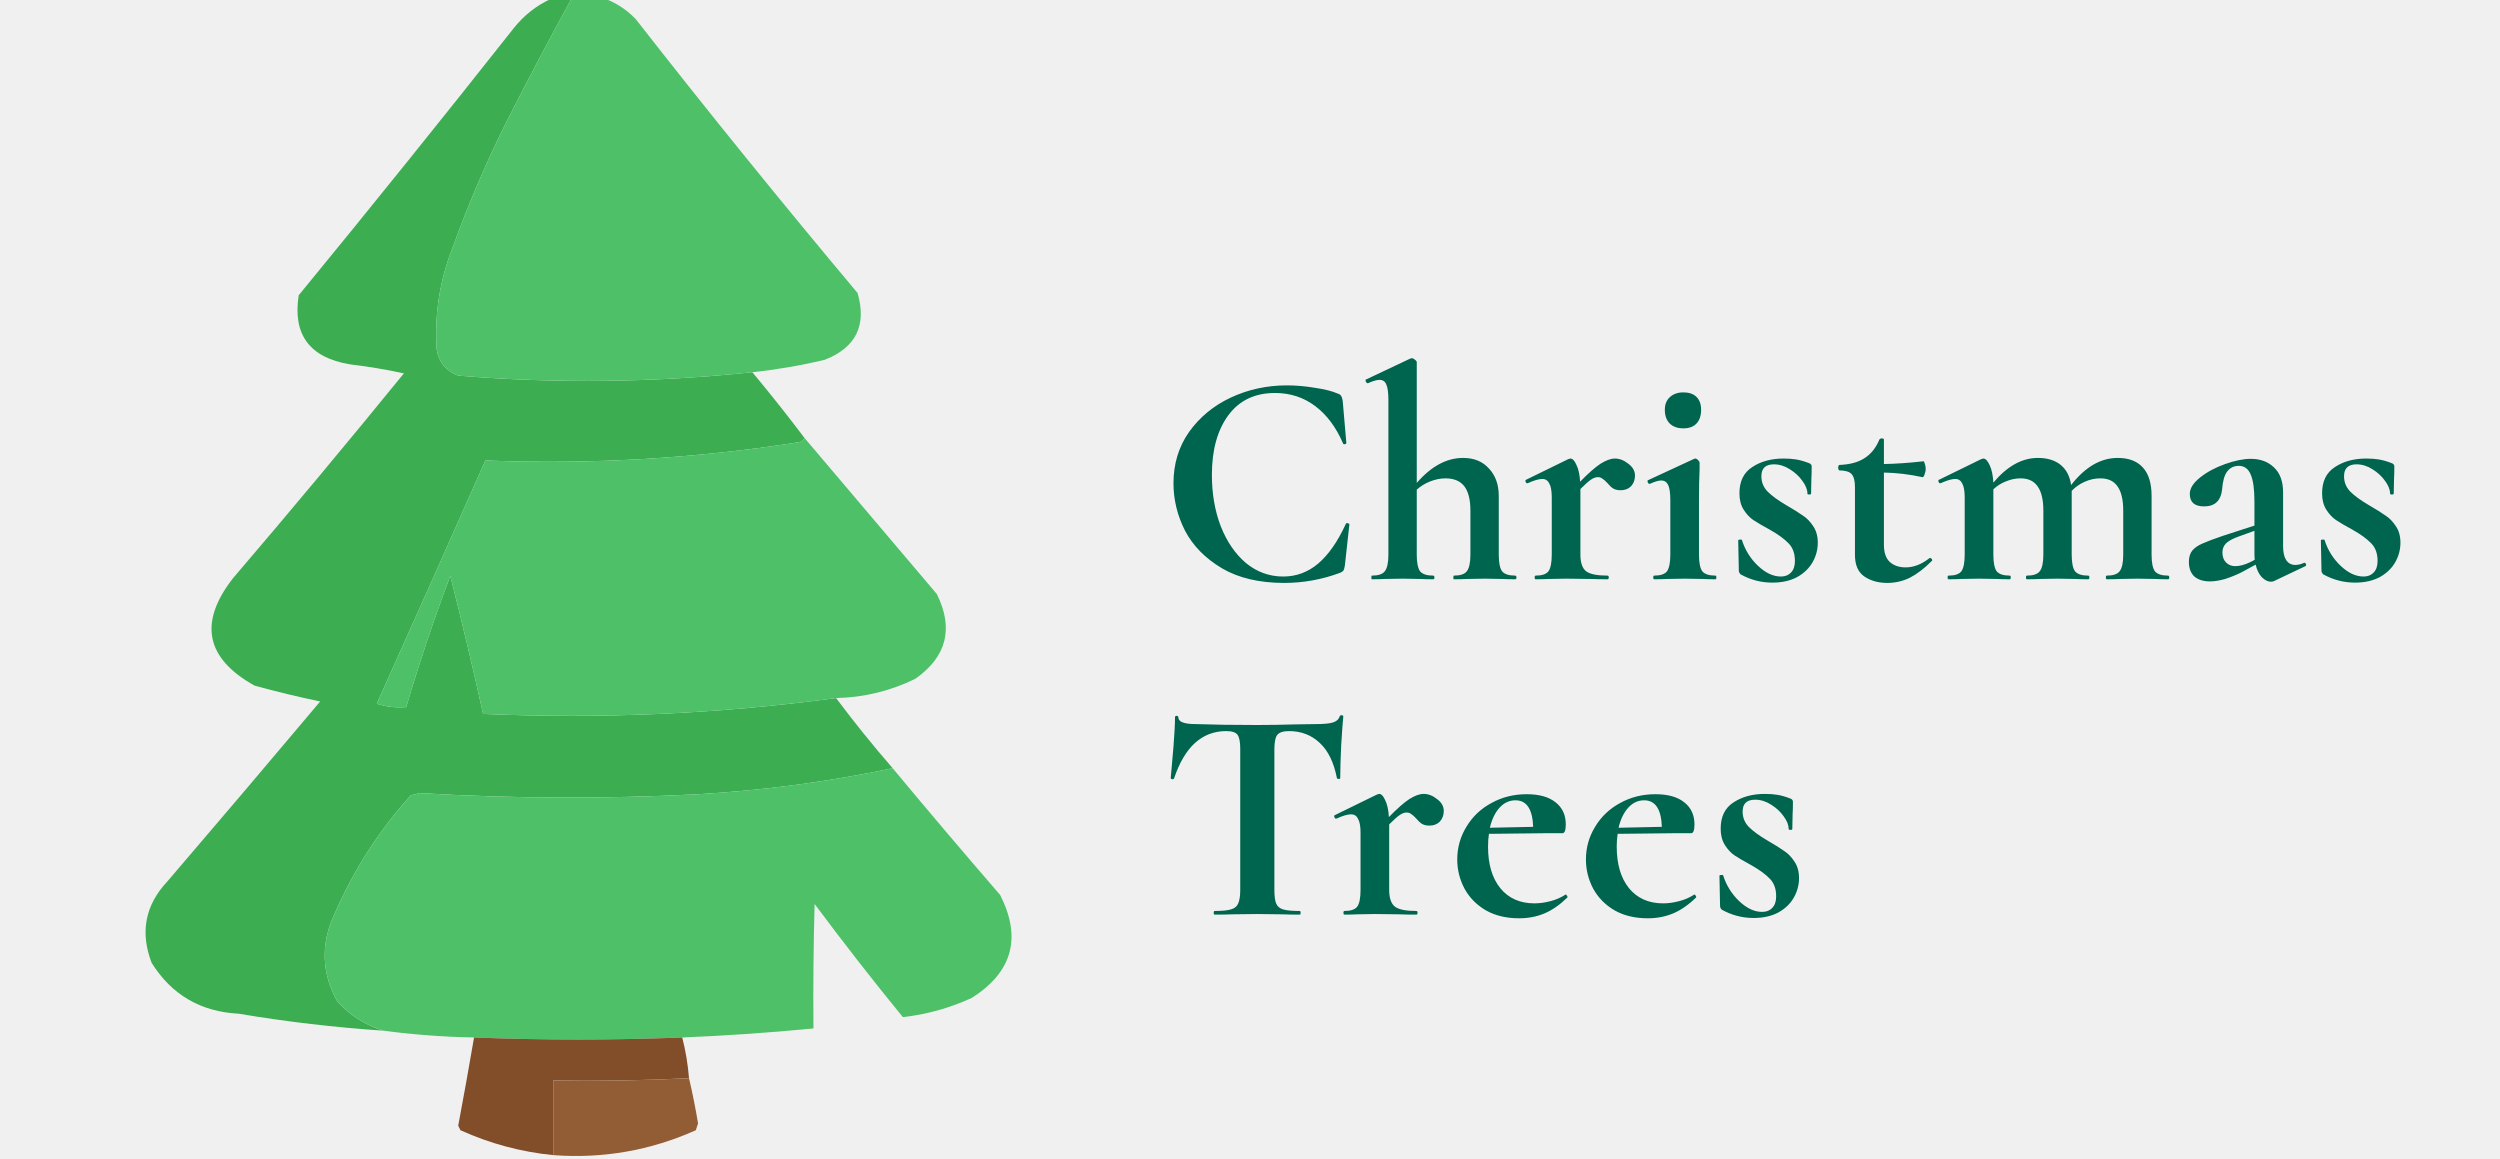
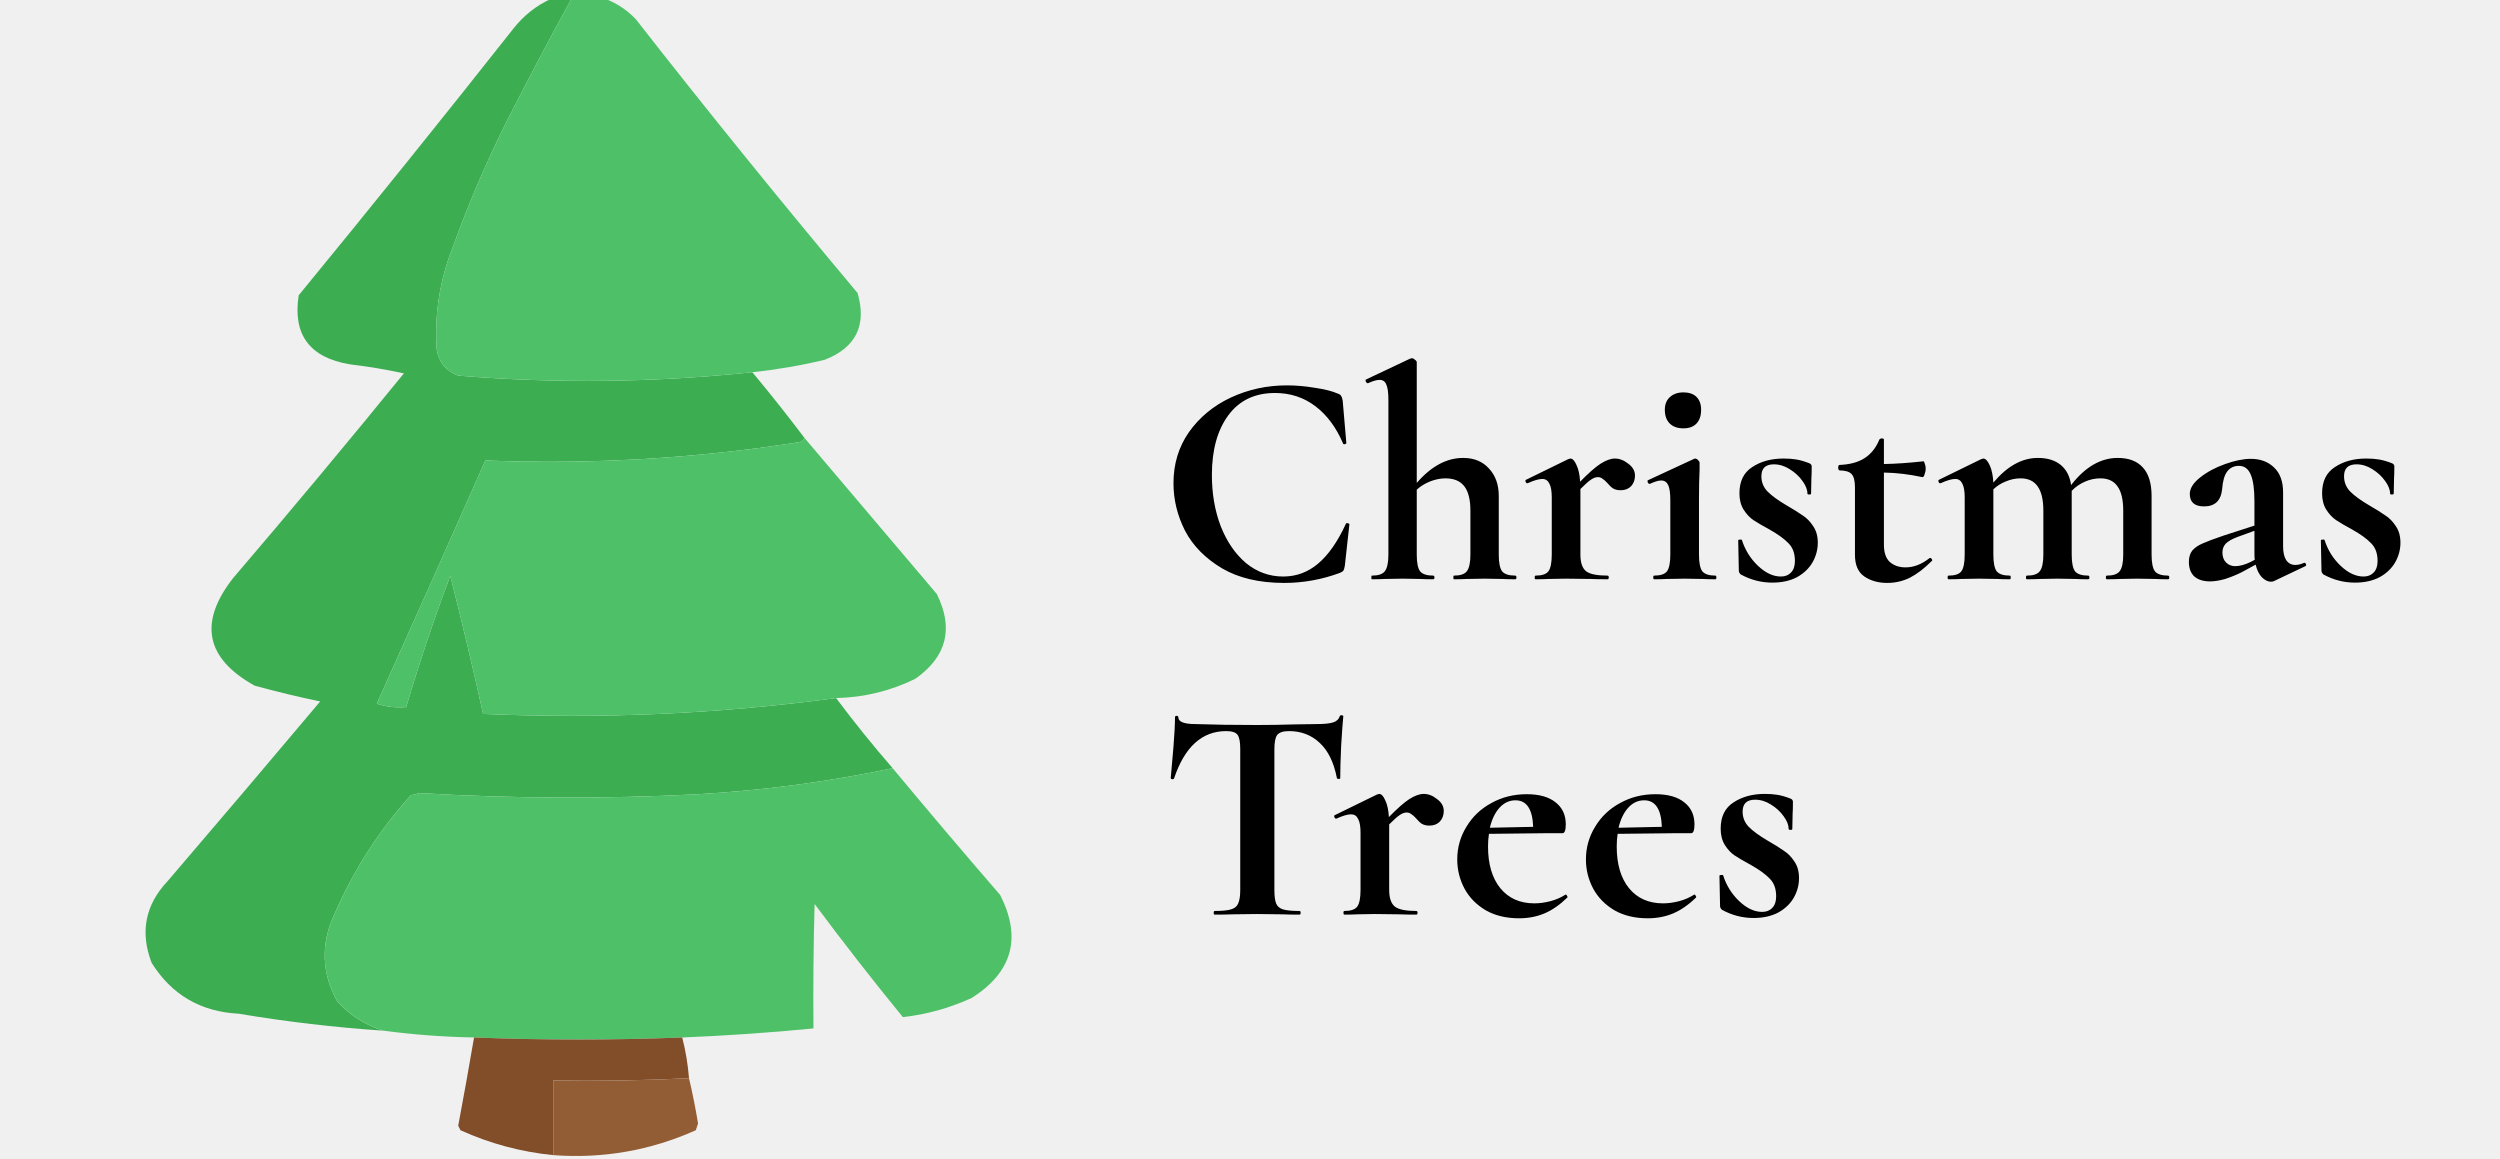
- <svg xmlns="http://www.w3.org/2000/svg" width="164" height="76" viewBox="0 0 164 76" fill="none">
-   <path d="M84.42 25.28C85.007 25.28 85.62 25.333 86.26 25.44C86.9 25.533 87.4 25.66 87.76 25.82C87.88 25.86 87.953 25.913 87.98 25.98C88.02 26.033 88.053 26.133 88.08 26.28L88.32 29.06C88.32 29.1 88.287 29.127 88.22 29.14C88.153 29.153 88.113 29.133 88.1 29.08C87.647 28.027 87.04 27.213 86.28 26.64C85.52 26.067 84.64 25.78 83.64 25.78C82.32 25.78 81.3 26.267 80.58 27.24C79.86 28.213 79.5 29.52 79.5 31.16C79.5 32.387 79.693 33.507 80.08 34.52C80.48 35.533 81.033 36.34 81.74 36.94C82.46 37.527 83.273 37.82 84.18 37.82C85.033 37.82 85.793 37.54 86.46 36.98C87.14 36.407 87.747 35.54 88.28 34.38C88.293 34.327 88.333 34.307 88.4 34.32C88.48 34.333 88.52 34.36 88.52 34.4L88.22 37.12C88.193 37.28 88.16 37.387 88.12 37.44C88.093 37.48 88.02 37.527 87.9 37.58C86.713 38.02 85.493 38.24 84.24 38.24C82.613 38.24 81.253 37.92 80.16 37.28C79.067 36.627 78.26 35.807 77.74 34.82C77.233 33.82 76.98 32.78 76.98 31.7C76.98 30.433 77.32 29.313 78 28.34C78.693 27.367 79.607 26.613 80.74 26.08C81.887 25.547 83.113 25.28 84.42 25.28ZM99.399 37.76C99.452 37.76 99.479 37.8 99.479 37.88C99.479 37.96 99.452 38 99.399 38C99.052 38 98.772 37.993 98.559 37.98L97.399 37.96L96.199 37.98C95.999 37.993 95.726 38 95.379 38C95.352 38 95.339 37.96 95.339 37.88C95.339 37.8 95.352 37.76 95.379 37.76C95.792 37.76 96.072 37.667 96.219 37.48C96.379 37.28 96.459 36.913 96.459 36.38V33.5C96.459 32.78 96.326 32.247 96.059 31.9C95.792 31.553 95.379 31.38 94.819 31.38C94.499 31.38 94.166 31.447 93.819 31.58C93.486 31.713 93.192 31.893 92.939 32.12V36.38C92.939 36.913 93.012 37.28 93.159 37.48C93.319 37.667 93.606 37.76 94.019 37.76C94.072 37.76 94.099 37.8 94.099 37.88C94.099 37.96 94.072 38 94.019 38C93.672 38 93.392 37.993 93.179 37.98L92.019 37.96L90.819 37.98C90.619 37.993 90.346 38 89.999 38C89.972 38 89.959 37.96 89.959 37.88C89.959 37.8 89.972 37.76 89.999 37.76C90.412 37.76 90.692 37.667 90.839 37.48C90.999 37.28 91.079 36.913 91.079 36.38V26.22C91.079 25.753 91.032 25.42 90.939 25.22C90.859 25.02 90.712 24.92 90.499 24.92C90.312 24.92 90.059 24.993 89.739 25.14H89.719C89.679 25.14 89.639 25.107 89.599 25.04C89.572 24.96 89.572 24.913 89.599 24.9L92.519 23.52L92.619 23.5C92.686 23.5 92.752 23.533 92.819 23.6C92.899 23.653 92.939 23.707 92.939 23.76V31.68C93.886 30.587 94.899 30.04 95.979 30.04C96.699 30.04 97.266 30.273 97.679 30.74C98.106 31.193 98.319 31.793 98.319 32.54V36.38C98.319 36.913 98.392 37.28 98.539 37.48C98.699 37.667 98.986 37.76 99.399 37.76ZM105.935 30.08C106.241 30.08 106.535 30.193 106.815 30.42C107.108 30.633 107.255 30.893 107.255 31.2C107.255 31.48 107.168 31.713 106.995 31.9C106.821 32.073 106.595 32.16 106.315 32.16C106.115 32.16 105.948 32.12 105.815 32.04C105.695 31.96 105.568 31.84 105.435 31.68C105.315 31.547 105.208 31.453 105.115 31.4C105.035 31.333 104.935 31.3 104.815 31.3C104.681 31.3 104.535 31.353 104.375 31.46C104.228 31.553 103.995 31.76 103.675 32.08V36.38C103.675 36.913 103.801 37.28 104.055 37.48C104.308 37.667 104.775 37.76 105.455 37.76C105.508 37.76 105.535 37.8 105.535 37.88C105.535 37.96 105.508 38 105.455 38C104.988 38 104.621 37.993 104.355 37.98L102.735 37.96L101.555 37.98C101.355 37.993 101.081 38 100.735 38C100.695 38 100.675 37.96 100.675 37.88C100.675 37.8 100.695 37.76 100.735 37.76C101.148 37.76 101.428 37.667 101.575 37.48C101.721 37.28 101.795 36.913 101.795 36.38V32.62C101.795 32.207 101.741 31.907 101.635 31.72C101.541 31.52 101.388 31.42 101.175 31.42C100.948 31.42 100.628 31.513 100.215 31.7H100.175C100.135 31.7 100.101 31.667 100.075 31.6C100.061 31.533 100.068 31.493 100.095 31.48L102.875 30.12C102.955 30.093 103.001 30.08 103.015 30.08C103.161 30.08 103.295 30.22 103.415 30.5C103.548 30.767 103.628 31.133 103.655 31.6C104.201 31.04 104.648 30.647 104.995 30.42C105.355 30.193 105.668 30.08 105.935 30.08ZM108.513 38C108.473 38 108.453 37.96 108.453 37.88C108.453 37.8 108.473 37.76 108.513 37.76C108.926 37.76 109.206 37.667 109.353 37.48C109.499 37.28 109.573 36.913 109.573 36.38V32.8C109.573 32.347 109.526 32.02 109.433 31.82C109.339 31.62 109.186 31.52 108.973 31.52C108.799 31.52 108.553 31.593 108.233 31.74H108.213C108.159 31.74 108.119 31.707 108.093 31.64C108.066 31.56 108.073 31.513 108.113 31.5L111.133 30.1L111.193 30.08C111.259 30.08 111.326 30.113 111.393 30.18C111.459 30.247 111.493 30.307 111.493 30.36V30.8C111.466 31.333 111.453 31.987 111.453 32.76V36.38C111.453 36.913 111.526 37.28 111.673 37.48C111.833 37.667 112.119 37.76 112.533 37.76C112.573 37.76 112.593 37.8 112.593 37.88C112.593 37.96 112.573 38 112.533 38C112.186 38 111.913 37.993 111.713 37.98L110.513 37.96L109.333 37.98C109.133 37.993 108.859 38 108.513 38ZM110.433 28.1C110.046 28.1 109.746 27.993 109.533 27.78C109.319 27.567 109.213 27.267 109.213 26.88C109.213 26.533 109.319 26.26 109.533 26.06C109.759 25.847 110.059 25.74 110.433 25.74C110.806 25.74 111.093 25.84 111.293 26.04C111.493 26.24 111.593 26.52 111.593 26.88C111.593 27.267 111.493 27.567 111.293 27.78C111.093 27.993 110.806 28.1 110.433 28.1ZM115.547 31.24C115.547 31.627 115.68 31.96 115.947 32.24C116.227 32.52 116.627 32.813 117.147 33.12C117.653 33.413 118.027 33.647 118.267 33.82C118.52 33.98 118.747 34.213 118.947 34.52C119.147 34.813 119.247 35.173 119.247 35.6C119.247 36.053 119.133 36.48 118.907 36.88C118.68 37.28 118.34 37.607 117.887 37.86C117.433 38.1 116.893 38.22 116.267 38.22C115.533 38.22 114.84 38.04 114.187 37.68C114.107 37.6 114.067 37.52 114.067 37.44L114.027 35.46C114.027 35.42 114.06 35.4 114.127 35.4C114.207 35.387 114.253 35.393 114.267 35.42C114.48 36.087 114.833 36.653 115.327 37.12C115.82 37.587 116.32 37.82 116.827 37.82C117.107 37.82 117.327 37.733 117.487 37.56C117.66 37.387 117.747 37.133 117.747 36.8C117.747 36.307 117.607 35.92 117.327 35.64C117.047 35.347 116.633 35.047 116.087 34.74C115.62 34.487 115.267 34.28 115.027 34.12C114.787 33.96 114.573 33.733 114.387 33.44C114.2 33.147 114.107 32.787 114.107 32.36C114.107 31.573 114.387 31 114.947 30.64C115.507 30.267 116.193 30.08 117.007 30.08C117.313 30.08 117.587 30.1 117.827 30.14C118.08 30.18 118.36 30.26 118.667 30.38C118.787 30.42 118.847 30.493 118.847 30.6C118.847 30.933 118.84 31.193 118.827 31.38L118.807 32.38C118.807 32.42 118.767 32.44 118.687 32.44C118.607 32.44 118.567 32.42 118.567 32.38C118.567 32.127 118.46 31.853 118.247 31.56C118.033 31.253 117.753 30.993 117.407 30.78C117.073 30.567 116.727 30.46 116.367 30.46C115.82 30.46 115.547 30.72 115.547 31.24ZM126.605 36.6C126.658 36.6 126.698 36.627 126.725 36.68C126.765 36.733 126.765 36.773 126.725 36.8C126.232 37.293 125.752 37.66 125.285 37.9C124.818 38.127 124.325 38.24 123.805 38.24C123.218 38.24 122.718 38.1 122.305 37.82C121.892 37.54 121.685 37.067 121.685 36.4V31.96C121.685 31.547 121.612 31.26 121.465 31.1C121.318 30.94 121.052 30.86 120.665 30.86C120.652 30.86 120.632 30.84 120.605 30.8C120.592 30.76 120.585 30.72 120.585 30.68C120.585 30.627 120.592 30.587 120.605 30.56C120.618 30.52 120.638 30.5 120.665 30.5C121.345 30.473 121.892 30.327 122.305 30.06C122.732 29.793 123.058 29.387 123.285 28.84C123.312 28.787 123.365 28.76 123.445 28.76C123.538 28.76 123.585 28.787 123.585 28.84V30.44C124.358 30.427 125.225 30.367 126.185 30.26C126.212 30.26 126.238 30.313 126.265 30.42C126.305 30.513 126.325 30.62 126.325 30.74C126.325 30.873 126.298 31.007 126.245 31.14C126.205 31.26 126.158 31.313 126.105 31.3C125.238 31.113 124.398 31.013 123.585 31V35.74C123.585 36.247 123.712 36.62 123.965 36.86C124.232 37.1 124.578 37.22 125.005 37.22C125.538 37.22 126.058 37.02 126.565 36.62L126.605 36.6ZM142.224 37.76C142.277 37.76 142.304 37.8 142.304 37.88C142.304 37.96 142.277 38 142.224 38C141.877 38 141.604 37.993 141.404 37.98L140.204 37.96L139.044 37.98C138.83 37.993 138.55 38 138.204 38C138.164 38 138.144 37.96 138.144 37.88C138.144 37.8 138.164 37.76 138.204 37.76C138.617 37.76 138.897 37.667 139.044 37.48C139.204 37.28 139.284 36.913 139.284 36.38V33.5C139.284 32.78 139.157 32.247 138.904 31.9C138.664 31.553 138.29 31.38 137.784 31.38C137.437 31.38 137.097 31.453 136.764 31.6C136.43 31.747 136.144 31.947 135.904 32.2V32.32V36.38C135.904 36.913 135.977 37.28 136.124 37.48C136.284 37.667 136.57 37.76 136.984 37.76C137.037 37.76 137.064 37.8 137.064 37.88C137.064 37.96 137.037 38 136.984 38C136.637 38 136.364 37.993 136.164 37.98L134.964 37.96L133.804 37.98C133.59 37.993 133.31 38 132.964 38C132.924 38 132.904 37.96 132.904 37.88C132.904 37.8 132.924 37.76 132.964 37.76C133.377 37.76 133.657 37.667 133.804 37.48C133.964 37.28 134.044 36.913 134.044 36.38V33.5C134.044 32.78 133.917 32.247 133.664 31.9C133.424 31.553 133.05 31.38 132.544 31.38C132.224 31.38 131.904 31.447 131.584 31.58C131.277 31.7 131.004 31.873 130.764 32.1V36.38C130.764 36.913 130.837 37.28 130.984 37.48C131.144 37.667 131.43 37.76 131.844 37.76C131.884 37.76 131.904 37.8 131.904 37.88C131.904 37.96 131.884 38 131.844 38C131.497 38 131.224 37.993 131.024 37.98L129.824 37.96L128.644 37.98C128.444 37.993 128.17 38 127.824 38C127.784 38 127.764 37.96 127.764 37.88C127.764 37.8 127.784 37.76 127.824 37.76C128.237 37.76 128.517 37.667 128.664 37.48C128.81 37.28 128.884 36.913 128.884 36.38V32.62C128.884 32.207 128.83 31.907 128.724 31.72C128.63 31.52 128.477 31.42 128.264 31.42C128.037 31.42 127.717 31.513 127.304 31.7H127.264C127.224 31.7 127.19 31.667 127.164 31.6C127.15 31.533 127.157 31.493 127.184 31.48L129.964 30.12C130.044 30.093 130.09 30.08 130.104 30.08C130.25 30.08 130.39 30.227 130.524 30.52C130.657 30.8 130.737 31.18 130.764 31.66C131.67 30.58 132.644 30.04 133.684 30.04C134.31 30.04 134.81 30.193 135.184 30.5C135.557 30.807 135.784 31.247 135.864 31.82C136.784 30.633 137.804 30.04 138.924 30.04C139.644 30.04 140.19 30.247 140.564 30.66C140.95 31.073 141.144 31.7 141.144 32.54V36.38C141.144 36.913 141.217 37.28 141.364 37.48C141.524 37.667 141.81 37.76 142.224 37.76ZM151.171 36.92C151.224 36.92 151.257 36.953 151.271 37.02C151.297 37.073 151.284 37.113 151.231 37.14L149.171 38.12C149.117 38.147 149.051 38.16 148.971 38.16C148.771 38.16 148.571 38.06 148.371 37.86C148.184 37.66 148.051 37.387 147.971 37.04L147.051 37.54C146.704 37.713 146.344 37.86 145.971 37.98C145.597 38.087 145.264 38.14 144.971 38.14C144.544 38.14 144.204 38.033 143.951 37.82C143.711 37.593 143.591 37.273 143.591 36.86C143.591 36.553 143.664 36.307 143.811 36.12C143.971 35.933 144.191 35.78 144.471 35.66C144.764 35.527 145.224 35.353 145.851 35.14L147.891 34.48V32.9C147.891 32.1 147.811 31.513 147.651 31.14C147.491 30.753 147.231 30.56 146.871 30.56C146.551 30.56 146.297 30.68 146.111 30.92C145.924 31.16 145.811 31.553 145.771 32.1C145.691 32.847 145.297 33.22 144.591 33.22C143.964 33.22 143.651 32.947 143.651 32.4C143.651 32.04 143.877 31.68 144.331 31.32C144.784 30.96 145.331 30.667 145.971 30.44C146.611 30.213 147.171 30.1 147.651 30.1C148.277 30.1 148.784 30.287 149.171 30.66C149.571 31.033 149.771 31.58 149.771 32.3V35.84C149.771 36.227 149.837 36.527 149.971 36.74C150.117 36.953 150.317 37.06 150.571 37.06C150.757 37.06 150.951 37.013 151.151 36.92H151.171ZM147.911 36.72C147.897 36.627 147.891 36.487 147.891 36.3V34.82L146.791 35.22C146.431 35.353 146.171 35.5 146.011 35.66C145.864 35.82 145.791 36.013 145.791 36.24C145.791 36.52 145.871 36.74 146.031 36.9C146.191 37.06 146.391 37.14 146.631 37.14C146.924 37.14 147.264 37.047 147.651 36.86L147.911 36.72ZM153.769 31.24C153.769 31.627 153.902 31.96 154.169 32.24C154.449 32.52 154.849 32.813 155.369 33.12C155.875 33.413 156.249 33.647 156.489 33.82C156.742 33.98 156.969 34.213 157.169 34.52C157.369 34.813 157.469 35.173 157.469 35.6C157.469 36.053 157.355 36.48 157.129 36.88C156.902 37.28 156.562 37.607 156.109 37.86C155.655 38.1 155.115 38.22 154.489 38.22C153.755 38.22 153.062 38.04 152.409 37.68C152.329 37.6 152.289 37.52 152.289 37.44L152.249 35.46C152.249 35.42 152.282 35.4 152.349 35.4C152.429 35.387 152.475 35.393 152.489 35.42C152.702 36.087 153.055 36.653 153.549 37.12C154.042 37.587 154.542 37.82 155.049 37.82C155.329 37.82 155.549 37.733 155.709 37.56C155.882 37.387 155.969 37.133 155.969 36.8C155.969 36.307 155.829 35.92 155.549 35.64C155.269 35.347 154.855 35.047 154.309 34.74C153.842 34.487 153.489 34.28 153.249 34.12C153.009 33.96 152.795 33.733 152.609 33.44C152.422 33.147 152.329 32.787 152.329 32.36C152.329 31.573 152.609 31 153.169 30.64C153.729 30.267 154.415 30.08 155.229 30.08C155.535 30.08 155.809 30.1 156.049 30.14C156.302 30.18 156.582 30.26 156.889 30.38C157.009 30.42 157.069 30.493 157.069 30.6C157.069 30.933 157.062 31.193 157.049 31.38L157.029 32.38C157.029 32.42 156.989 32.44 156.909 32.44C156.829 32.44 156.789 32.42 156.789 32.38C156.789 32.127 156.682 31.853 156.469 31.56C156.255 31.253 155.975 30.993 155.629 30.78C155.295 30.567 154.949 30.46 154.589 30.46C154.042 30.46 153.769 30.72 153.769 31.24ZM80.44 47.96C78.853 47.96 77.713 48.993 77.02 51.06C77.007 51.1 76.967 51.12 76.9 51.12C76.833 51.107 76.8 51.08 76.8 51.04C76.853 50.507 76.913 49.82 76.98 48.98C77.047 48.127 77.08 47.487 77.08 47.06C77.08 46.993 77.113 46.96 77.18 46.96C77.26 46.96 77.3 46.993 77.3 47.06C77.3 47.353 77.68 47.5 78.44 47.5C79.587 47.54 80.927 47.56 82.46 47.56C83.247 47.56 84.08 47.547 84.96 47.52L86.32 47.5C86.827 47.5 87.193 47.467 87.42 47.4C87.66 47.333 87.813 47.2 87.88 47C87.893 46.947 87.933 46.92 88 46.92C88.08 46.92 88.12 46.947 88.12 47C88.08 47.4 88.033 48.04 87.98 48.92C87.94 49.8 87.92 50.507 87.92 51.04C87.92 51.08 87.887 51.1 87.82 51.1C87.753 51.1 87.713 51.08 87.7 51.04C87.5 50.013 87.127 49.247 86.58 48.74C86.033 48.22 85.36 47.96 84.56 47.96C84.173 47.96 83.913 48.047 83.78 48.22C83.66 48.38 83.6 48.693 83.6 49.16V58.38C83.6 58.793 83.64 59.093 83.72 59.28C83.8 59.467 83.953 59.593 84.18 59.66C84.407 59.727 84.767 59.76 85.26 59.76C85.3 59.76 85.32 59.8 85.32 59.88C85.32 59.96 85.3 60 85.26 60C84.78 60 84.4 59.993 84.12 59.98L82.46 59.96L80.84 59.98C80.56 59.993 80.173 60 79.68 60C79.64 60 79.62 59.96 79.62 59.88C79.62 59.8 79.64 59.76 79.68 59.76C80.16 59.76 80.513 59.727 80.74 59.66C80.98 59.593 81.14 59.467 81.22 59.28C81.313 59.08 81.36 58.78 81.36 58.38V49.12C81.36 48.667 81.3 48.36 81.18 48.2C81.06 48.04 80.813 47.96 80.44 47.96ZM93.391 52.08C93.698 52.08 93.991 52.193 94.271 52.42C94.564 52.633 94.711 52.893 94.711 53.2C94.711 53.48 94.624 53.713 94.451 53.9C94.278 54.073 94.051 54.16 93.771 54.16C93.571 54.16 93.404 54.12 93.271 54.04C93.151 53.96 93.024 53.84 92.891 53.68C92.771 53.547 92.664 53.453 92.571 53.4C92.491 53.333 92.391 53.3 92.271 53.3C92.138 53.3 91.991 53.353 91.831 53.46C91.684 53.553 91.451 53.76 91.131 54.08V58.38C91.131 58.913 91.258 59.28 91.511 59.48C91.764 59.667 92.231 59.76 92.911 59.76C92.964 59.76 92.991 59.8 92.991 59.88C92.991 59.96 92.964 60 92.911 60C92.444 60 92.078 59.993 91.811 59.98L90.191 59.96L89.011 59.98C88.811 59.993 88.538 60 88.191 60C88.151 60 88.131 59.96 88.131 59.88C88.131 59.8 88.151 59.76 88.191 59.76C88.604 59.76 88.884 59.667 89.031 59.48C89.178 59.28 89.251 58.913 89.251 58.38V54.62C89.251 54.207 89.198 53.907 89.091 53.72C88.998 53.52 88.844 53.42 88.631 53.42C88.404 53.42 88.084 53.513 87.671 53.7H87.631C87.591 53.7 87.558 53.667 87.531 53.6C87.518 53.533 87.524 53.493 87.551 53.48L90.331 52.12C90.411 52.093 90.458 52.08 90.471 52.08C90.618 52.08 90.751 52.22 90.871 52.5C91.004 52.767 91.084 53.133 91.111 53.6C91.658 53.04 92.104 52.647 92.451 52.42C92.811 52.193 93.124 52.08 93.391 52.08ZM102.715 58.68C102.741 58.68 102.768 58.707 102.795 58.76C102.835 58.813 102.841 58.853 102.815 58.88C102.321 59.36 101.821 59.707 101.315 59.92C100.808 60.133 100.255 60.24 99.655 60.24C98.815 60.24 98.088 60.067 97.475 59.72C96.861 59.36 96.395 58.887 96.075 58.3C95.755 57.7 95.595 57.06 95.595 56.38C95.595 55.607 95.795 54.893 96.195 54.24C96.595 53.573 97.141 53.053 97.835 52.68C98.528 52.293 99.301 52.1 100.155 52.1C100.981 52.1 101.615 52.28 102.055 52.64C102.495 52.987 102.715 53.467 102.715 54.08C102.715 54.467 102.641 54.66 102.495 54.66H101.275L97.675 54.7C97.635 54.953 97.615 55.233 97.615 55.54C97.615 56.687 97.881 57.593 98.415 58.26C98.961 58.927 99.708 59.26 100.655 59.26C100.988 59.26 101.335 59.213 101.695 59.12C102.055 59.027 102.381 58.887 102.675 58.7L102.715 58.68ZM99.415 52.5C99.015 52.5 98.668 52.66 98.375 52.98C98.081 53.3 97.868 53.74 97.735 54.3L100.575 54.24C100.535 53.08 100.148 52.5 99.415 52.5ZM111.157 58.68C111.184 58.68 111.21 58.707 111.237 58.76C111.277 58.813 111.284 58.853 111.257 58.88C110.764 59.36 110.264 59.707 109.757 59.92C109.25 60.133 108.697 60.24 108.097 60.24C107.257 60.24 106.53 60.067 105.917 59.72C105.304 59.36 104.837 58.887 104.517 58.3C104.197 57.7 104.037 57.06 104.037 56.38C104.037 55.607 104.237 54.893 104.637 54.24C105.037 53.573 105.584 53.053 106.277 52.68C106.97 52.293 107.744 52.1 108.597 52.1C109.424 52.1 110.057 52.28 110.497 52.64C110.937 52.987 111.157 53.467 111.157 54.08C111.157 54.467 111.084 54.66 110.937 54.66H109.717L106.117 54.7C106.077 54.953 106.057 55.233 106.057 55.54C106.057 56.687 106.324 57.593 106.857 58.26C107.404 58.927 108.15 59.26 109.097 59.26C109.43 59.26 109.777 59.213 110.137 59.12C110.497 59.027 110.824 58.887 111.117 58.7L111.157 58.68ZM107.857 52.5C107.457 52.5 107.11 52.66 106.817 52.98C106.524 53.3 106.31 53.74 106.177 54.3L109.017 54.24C108.977 53.08 108.59 52.5 107.857 52.5ZM114.316 53.24C114.316 53.627 114.45 53.96 114.716 54.24C114.996 54.52 115.396 54.813 115.916 55.12C116.423 55.413 116.796 55.647 117.036 55.82C117.29 55.98 117.516 56.213 117.716 56.52C117.916 56.813 118.016 57.173 118.016 57.6C118.016 58.053 117.903 58.48 117.676 58.88C117.45 59.28 117.11 59.607 116.656 59.86C116.203 60.1 115.663 60.22 115.036 60.22C114.303 60.22 113.61 60.04 112.956 59.68C112.876 59.6 112.836 59.52 112.836 59.44L112.796 57.46C112.796 57.42 112.83 57.4 112.896 57.4C112.976 57.387 113.023 57.393 113.036 57.42C113.25 58.087 113.603 58.653 114.096 59.12C114.59 59.587 115.09 59.82 115.596 59.82C115.876 59.82 116.096 59.733 116.256 59.56C116.43 59.387 116.516 59.133 116.516 58.8C116.516 58.307 116.376 57.92 116.096 57.64C115.816 57.347 115.403 57.047 114.856 56.74C114.39 56.487 114.036 56.28 113.796 56.12C113.556 55.96 113.343 55.733 113.156 55.44C112.97 55.147 112.876 54.787 112.876 54.36C112.876 53.573 113.156 53 113.716 52.64C114.276 52.267 114.963 52.08 115.776 52.08C116.083 52.08 116.356 52.1 116.596 52.14C116.85 52.18 117.13 52.26 117.436 52.38C117.556 52.42 117.616 52.493 117.616 52.6C117.616 52.933 117.61 53.193 117.596 53.38L117.576 54.38C117.576 54.42 117.536 54.44 117.456 54.44C117.376 54.44 117.336 54.42 117.336 54.38C117.336 54.127 117.23 53.853 117.016 53.56C116.803 53.253 116.523 52.993 116.176 52.78C115.843 52.567 115.496 52.46 115.136 52.46C114.59 52.46 114.316 52.72 114.316 53.24Z" fill="#00654E" />
+ <svg xmlns="http://www.w3.org/2000/svg" id="logo" width="164" height="76" fill="none">
+   <path d="M84.42 25.28C85.007 25.28 85.62 25.333 86.26 25.44C86.9 25.533 87.4 25.66 87.76 25.82C87.88 25.86 87.953 25.913 87.98 25.98C88.02 26.033 88.053 26.133 88.08 26.28L88.32 29.06C88.32 29.1 88.287 29.127 88.22 29.14C88.153 29.153 88.113 29.133 88.1 29.08C87.647 28.027 87.04 27.213 86.28 26.64C85.52 26.067 84.64 25.78 83.64 25.78C82.32 25.78 81.3 26.267 80.58 27.24C79.86 28.213 79.5 29.52 79.5 31.16C79.5 32.387 79.693 33.507 80.08 34.52C80.48 35.533 81.033 36.34 81.74 36.94C82.46 37.527 83.273 37.82 84.18 37.82C85.033 37.82 85.793 37.54 86.46 36.98C87.14 36.407 87.747 35.54 88.28 34.38C88.293 34.327 88.333 34.307 88.4 34.32C88.48 34.333 88.52 34.36 88.52 34.4L88.22 37.12C88.193 37.28 88.16 37.387 88.12 37.44C88.093 37.48 88.02 37.527 87.9 37.58C86.713 38.02 85.493 38.24 84.24 38.24C82.613 38.24 81.253 37.92 80.16 37.28C79.067 36.627 78.26 35.807 77.74 34.82C77.233 33.82 76.98 32.78 76.98 31.7C76.98 30.433 77.32 29.313 78 28.34C78.693 27.367 79.607 26.613 80.74 26.08C81.887 25.547 83.113 25.28 84.42 25.28ZM99.399 37.76C99.452 37.76 99.479 37.8 99.479 37.88C99.479 37.96 99.452 38 99.399 38C99.052 38 98.772 37.993 98.559 37.98L97.399 37.96L96.199 37.98C95.999 37.993 95.726 38 95.379 38C95.352 38 95.339 37.96 95.339 37.88C95.339 37.8 95.352 37.76 95.379 37.76C95.792 37.76 96.072 37.667 96.219 37.48C96.379 37.28 96.459 36.913 96.459 36.38V33.5C96.459 32.78 96.326 32.247 96.059 31.9C95.792 31.553 95.379 31.38 94.819 31.38C94.499 31.38 94.166 31.447 93.819 31.58C93.486 31.713 93.192 31.893 92.939 32.12V36.38C92.939 36.913 93.012 37.28 93.159 37.48C93.319 37.667 93.606 37.76 94.019 37.76C94.072 37.76 94.099 37.8 94.099 37.88C94.099 37.96 94.072 38 94.019 38C93.672 38 93.392 37.993 93.179 37.98L92.019 37.96L90.819 37.98C90.619 37.993 90.346 38 89.999 38C89.972 38 89.959 37.96 89.959 37.88C89.959 37.8 89.972 37.76 89.999 37.76C90.412 37.76 90.692 37.667 90.839 37.48C90.999 37.28 91.079 36.913 91.079 36.38V26.22C91.079 25.753 91.032 25.42 90.939 25.22C90.859 25.02 90.712 24.92 90.499 24.92C90.312 24.92 90.059 24.993 89.739 25.14H89.719C89.679 25.14 89.639 25.107 89.599 25.04C89.572 24.96 89.572 24.913 89.599 24.9L92.519 23.52L92.619 23.5C92.686 23.5 92.752 23.533 92.819 23.6C92.899 23.653 92.939 23.707 92.939 23.76V31.68C93.886 30.587 94.899 30.04 95.979 30.04C96.699 30.04 97.266 30.273 97.679 30.74C98.106 31.193 98.319 31.793 98.319 32.54V36.38C98.319 36.913 98.392 37.28 98.539 37.48C98.699 37.667 98.986 37.76 99.399 37.76ZM105.935 30.08C106.241 30.08 106.535 30.193 106.815 30.42C107.108 30.633 107.255 30.893 107.255 31.2C107.255 31.48 107.168 31.713 106.995 31.9C106.821 32.073 106.595 32.16 106.315 32.16C106.115 32.16 105.948 32.12 105.815 32.04C105.695 31.96 105.568 31.84 105.435 31.68C105.315 31.547 105.208 31.453 105.115 31.4C105.035 31.333 104.935 31.3 104.815 31.3C104.681 31.3 104.535 31.353 104.375 31.46C104.228 31.553 103.995 31.76 103.675 32.08V36.38C103.675 36.913 103.801 37.28 104.055 37.48C104.308 37.667 104.775 37.76 105.455 37.76C105.508 37.76 105.535 37.8 105.535 37.88C105.535 37.96 105.508 38 105.455 38C104.988 38 104.621 37.993 104.355 37.98L102.735 37.96L101.555 37.98C101.355 37.993 101.081 38 100.735 38C100.695 38 100.675 37.96 100.675 37.88C100.675 37.8 100.695 37.76 100.735 37.76C101.148 37.76 101.428 37.667 101.575 37.48C101.721 37.28 101.795 36.913 101.795 36.38V32.62C101.795 32.207 101.741 31.907 101.635 31.72C101.541 31.52 101.388 31.42 101.175 31.42C100.948 31.42 100.628 31.513 100.215 31.7H100.175C100.135 31.7 100.101 31.667 100.075 31.6C100.061 31.533 100.068 31.493 100.095 31.48L102.875 30.12C102.955 30.093 103.001 30.08 103.015 30.08C103.161 30.08 103.295 30.22 103.415 30.5C103.548 30.767 103.628 31.133 103.655 31.6C104.201 31.04 104.648 30.647 104.995 30.42C105.355 30.193 105.668 30.08 105.935 30.08ZM108.513 38C108.473 38 108.453 37.96 108.453 37.88C108.453 37.8 108.473 37.76 108.513 37.76C108.926 37.76 109.206 37.667 109.353 37.48C109.499 37.28 109.573 36.913 109.573 36.38V32.8C109.573 32.347 109.526 32.02 109.433 31.82C109.339 31.62 109.186 31.52 108.973 31.52C108.799 31.52 108.553 31.593 108.233 31.74H108.213C108.159 31.74 108.119 31.707 108.093 31.64C108.066 31.56 108.073 31.513 108.113 31.5L111.133 30.1L111.193 30.08C111.259 30.08 111.326 30.113 111.393 30.18C111.459 30.247 111.493 30.307 111.493 30.36V30.8C111.466 31.333 111.453 31.987 111.453 32.76V36.38C111.453 36.913 111.526 37.28 111.673 37.48C111.833 37.667 112.119 37.76 112.533 37.76C112.573 37.76 112.593 37.8 112.593 37.88C112.593 37.96 112.573 38 112.533 38C112.186 38 111.913 37.993 111.713 37.98L110.513 37.96L109.333 37.98C109.133 37.993 108.859 38 108.513 38ZM110.433 28.1C110.046 28.1 109.746 27.993 109.533 27.78C109.319 27.567 109.213 27.267 109.213 26.88C109.213 26.533 109.319 26.26 109.533 26.06C109.759 25.847 110.059 25.74 110.433 25.74C110.806 25.74 111.093 25.84 111.293 26.04C111.493 26.24 111.593 26.52 111.593 26.88C111.593 27.267 111.493 27.567 111.293 27.78C111.093 27.993 110.806 28.1 110.433 28.1ZM115.547 31.24C115.547 31.627 115.68 31.96 115.947 32.24C116.227 32.52 116.627 32.813 117.147 33.12C117.653 33.413 118.027 33.647 118.267 33.82C118.52 33.98 118.747 34.213 118.947 34.52C119.147 34.813 119.247 35.173 119.247 35.6C119.247 36.053 119.133 36.48 118.907 36.88C118.68 37.28 118.34 37.607 117.887 37.86C117.433 38.1 116.893 38.22 116.267 38.22C115.533 38.22 114.84 38.04 114.187 37.68C114.107 37.6 114.067 37.52 114.067 37.44L114.027 35.46C114.027 35.42 114.06 35.4 114.127 35.4C114.207 35.387 114.253 35.393 114.267 35.42C114.48 36.087 114.833 36.653 115.327 37.12C115.82 37.587 116.32 37.82 116.827 37.82C117.107 37.82 117.327 37.733 117.487 37.56C117.66 37.387 117.747 37.133 117.747 36.8C117.747 36.307 117.607 35.92 117.327 35.64C117.047 35.347 116.633 35.047 116.087 34.74C115.62 34.487 115.267 34.28 115.027 34.12C114.787 33.96 114.573 33.733 114.387 33.44C114.2 33.147 114.107 32.787 114.107 32.36C114.107 31.573 114.387 31 114.947 30.64C115.507 30.267 116.193 30.08 117.007 30.08C117.313 30.08 117.587 30.1 117.827 30.14C118.08 30.18 118.36 30.26 118.667 30.38C118.787 30.42 118.847 30.493 118.847 30.6C118.847 30.933 118.84 31.193 118.827 31.38L118.807 32.38C118.807 32.42 118.767 32.44 118.687 32.44C118.607 32.44 118.567 32.42 118.567 32.38C118.567 32.127 118.46 31.853 118.247 31.56C118.033 31.253 117.753 30.993 117.407 30.78C117.073 30.567 116.727 30.46 116.367 30.46C115.82 30.46 115.547 30.72 115.547 31.24ZM126.605 36.6C126.658 36.6 126.698 36.627 126.725 36.68C126.765 36.733 126.765 36.773 126.725 36.8C126.232 37.293 125.752 37.66 125.285 37.9C124.818 38.127 124.325 38.24 123.805 38.24C123.218 38.24 122.718 38.1 122.305 37.82C121.892 37.54 121.685 37.067 121.685 36.4V31.96C121.685 31.547 121.612 31.26 121.465 31.1C121.318 30.94 121.052 30.86 120.665 30.86C120.652 30.86 120.632 30.84 120.605 30.8C120.592 30.76 120.585 30.72 120.585 30.68C120.585 30.627 120.592 30.587 120.605 30.56C120.618 30.52 120.638 30.5 120.665 30.5C121.345 30.473 121.892 30.327 122.305 30.06C122.732 29.793 123.058 29.387 123.285 28.84C123.312 28.787 123.365 28.76 123.445 28.76C123.538 28.76 123.585 28.787 123.585 28.84V30.44C124.358 30.427 125.225 30.367 126.185 30.26C126.212 30.26 126.238 30.313 126.265 30.42C126.305 30.513 126.325 30.62 126.325 30.74C126.325 30.873 126.298 31.007 126.245 31.14C126.205 31.26 126.158 31.313 126.105 31.3C125.238 31.113 124.398 31.013 123.585 31V35.74C123.585 36.247 123.712 36.62 123.965 36.86C124.232 37.1 124.578 37.22 125.005 37.22C125.538 37.22 126.058 37.02 126.565 36.62L126.605 36.6ZM142.224 37.76C142.277 37.76 142.304 37.8 142.304 37.88C142.304 37.96 142.277 38 142.224 38C141.877 38 141.604 37.993 141.404 37.98L140.204 37.96L139.044 37.98C138.83 37.993 138.55 38 138.204 38C138.164 38 138.144 37.96 138.144 37.88C138.144 37.8 138.164 37.76 138.204 37.76C138.617 37.76 138.897 37.667 139.044 37.48C139.204 37.28 139.284 36.913 139.284 36.38V33.5C139.284 32.78 139.157 32.247 138.904 31.9C138.664 31.553 138.29 31.38 137.784 31.38C137.437 31.38 137.097 31.453 136.764 31.6C136.43 31.747 136.144 31.947 135.904 32.2V32.32V36.38C135.904 36.913 135.977 37.28 136.124 37.48C136.284 37.667 136.57 37.76 136.984 37.76C137.037 37.76 137.064 37.8 137.064 37.88C137.064 37.96 137.037 38 136.984 38C136.637 38 136.364 37.993 136.164 37.98L134.964 37.96L133.804 37.98C133.59 37.993 133.31 38 132.964 38C132.924 38 132.904 37.96 132.904 37.88C132.904 37.8 132.924 37.76 132.964 37.76C133.377 37.76 133.657 37.667 133.804 37.48C133.964 37.28 134.044 36.913 134.044 36.38V33.5C134.044 32.78 133.917 32.247 133.664 31.9C133.424 31.553 133.05 31.38 132.544 31.38C132.224 31.38 131.904 31.447 131.584 31.58C131.277 31.7 131.004 31.873 130.764 32.1V36.38C130.764 36.913 130.837 37.28 130.984 37.48C131.144 37.667 131.43 37.76 131.844 37.76C131.884 37.76 131.904 37.8 131.904 37.88C131.904 37.96 131.884 38 131.844 38C131.497 38 131.224 37.993 131.024 37.98L129.824 37.96L128.644 37.98C128.444 37.993 128.17 38 127.824 38C127.784 38 127.764 37.96 127.764 37.88C127.764 37.8 127.784 37.76 127.824 37.76C128.237 37.76 128.517 37.667 128.664 37.48C128.81 37.28 128.884 36.913 128.884 36.38V32.62C128.884 32.207 128.83 31.907 128.724 31.72C128.63 31.52 128.477 31.42 128.264 31.42C128.037 31.42 127.717 31.513 127.304 31.7H127.264C127.224 31.7 127.19 31.667 127.164 31.6C127.15 31.533 127.157 31.493 127.184 31.48L129.964 30.12C130.044 30.093 130.09 30.08 130.104 30.08C130.25 30.08 130.39 30.227 130.524 30.52C130.657 30.8 130.737 31.18 130.764 31.66C131.67 30.58 132.644 30.04 133.684 30.04C134.31 30.04 134.81 30.193 135.184 30.5C135.557 30.807 135.784 31.247 135.864 31.82C136.784 30.633 137.804 30.04 138.924 30.04C139.644 30.04 140.19 30.247 140.564 30.66C140.95 31.073 141.144 31.7 141.144 32.54V36.38C141.144 36.913 141.217 37.28 141.364 37.48C141.524 37.667 141.81 37.76 142.224 37.76ZM151.171 36.92C151.224 36.92 151.257 36.953 151.271 37.02C151.297 37.073 151.284 37.113 151.231 37.14L149.171 38.12C149.117 38.147 149.051 38.16 148.971 38.16C148.771 38.16 148.571 38.06 148.371 37.86C148.184 37.66 148.051 37.387 147.971 37.04L147.051 37.54C146.704 37.713 146.344 37.86 145.971 37.98C145.597 38.087 145.264 38.14 144.971 38.14C144.544 38.14 144.204 38.033 143.951 37.82C143.711 37.593 143.591 37.273 143.591 36.86C143.591 36.553 143.664 36.307 143.811 36.12C143.971 35.933 144.191 35.78 144.471 35.66C144.764 35.527 145.224 35.353 145.851 35.14L147.891 34.48V32.9C147.891 32.1 147.811 31.513 147.651 31.14C147.491 30.753 147.231 30.56 146.871 30.56C146.551 30.56 146.297 30.68 146.111 30.92C145.924 31.16 145.811 31.553 145.771 32.1C145.691 32.847 145.297 33.22 144.591 33.22C143.964 33.22 143.651 32.947 143.651 32.4C143.651 32.04 143.877 31.68 144.331 31.32C144.784 30.96 145.331 30.667 145.971 30.44C146.611 30.213 147.171 30.1 147.651 30.1C148.277 30.1 148.784 30.287 149.171 30.66C149.571 31.033 149.771 31.58 149.771 32.3V35.84C149.771 36.227 149.837 36.527 149.971 36.74C150.117 36.953 150.317 37.06 150.571 37.06C150.757 37.06 150.951 37.013 151.151 36.92H151.171ZM147.911 36.72C147.897 36.627 147.891 36.487 147.891 36.3V34.82L146.791 35.22C146.431 35.353 146.171 35.5 146.011 35.66C145.864 35.82 145.791 36.013 145.791 36.24C145.791 36.52 145.871 36.74 146.031 36.9C146.191 37.06 146.391 37.14 146.631 37.14C146.924 37.14 147.264 37.047 147.651 36.86L147.911 36.72ZM153.769 31.24C153.769 31.627 153.902 31.96 154.169 32.24C154.449 32.52 154.849 32.813 155.369 33.12C155.875 33.413 156.249 33.647 156.489 33.82C156.742 33.98 156.969 34.213 157.169 34.52C157.369 34.813 157.469 35.173 157.469 35.6C157.469 36.053 157.355 36.48 157.129 36.88C156.902 37.28 156.562 37.607 156.109 37.86C155.655 38.1 155.115 38.22 154.489 38.22C153.755 38.22 153.062 38.04 152.409 37.68C152.329 37.6 152.289 37.52 152.289 37.44L152.249 35.46C152.249 35.42 152.282 35.4 152.349 35.4C152.429 35.387 152.475 35.393 152.489 35.42C152.702 36.087 153.055 36.653 153.549 37.12C154.042 37.587 154.542 37.82 155.049 37.82C155.329 37.82 155.549 37.733 155.709 37.56C155.882 37.387 155.969 37.133 155.969 36.8C155.969 36.307 155.829 35.92 155.549 35.64C155.269 35.347 154.855 35.047 154.309 34.74C153.842 34.487 153.489 34.28 153.249 34.12C153.009 33.96 152.795 33.733 152.609 33.44C152.422 33.147 152.329 32.787 152.329 32.36C152.329 31.573 152.609 31 153.169 30.64C153.729 30.267 154.415 30.08 155.229 30.08C155.535 30.08 155.809 30.1 156.049 30.14C156.302 30.18 156.582 30.26 156.889 30.38C157.009 30.42 157.069 30.493 157.069 30.6C157.069 30.933 157.062 31.193 157.049 31.38L157.029 32.38C157.029 32.42 156.989 32.44 156.909 32.44C156.829 32.44 156.789 32.42 156.789 32.38C156.789 32.127 156.682 31.853 156.469 31.56C156.255 31.253 155.975 30.993 155.629 30.78C155.295 30.567 154.949 30.46 154.589 30.46C154.042 30.46 153.769 30.72 153.769 31.24ZM80.44 47.96C78.853 47.96 77.713 48.993 77.02 51.06C77.007 51.1 76.967 51.12 76.9 51.12C76.833 51.107 76.8 51.08 76.8 51.04C76.853 50.507 76.913 49.82 76.98 48.98C77.047 48.127 77.08 47.487 77.08 47.06C77.08 46.993 77.113 46.96 77.18 46.96C77.26 46.96 77.3 46.993 77.3 47.06C77.3 47.353 77.68 47.5 78.44 47.5C79.587 47.54 80.927 47.56 82.46 47.56C83.247 47.56 84.08 47.547 84.96 47.52L86.32 47.5C86.827 47.5 87.193 47.467 87.42 47.4C87.66 47.333 87.813 47.2 87.88 47C87.893 46.947 87.933 46.92 88 46.92C88.08 46.92 88.12 46.947 88.12 47C88.08 47.4 88.033 48.04 87.98 48.92C87.94 49.8 87.92 50.507 87.92 51.04C87.92 51.08 87.887 51.1 87.82 51.1C87.753 51.1 87.713 51.08 87.7 51.04C87.5 50.013 87.127 49.247 86.58 48.74C86.033 48.22 85.36 47.96 84.56 47.96C84.173 47.96 83.913 48.047 83.78 48.22C83.66 48.38 83.6 48.693 83.6 49.16V58.38C83.6 58.793 83.64 59.093 83.72 59.28C83.8 59.467 83.953 59.593 84.18 59.66C84.407 59.727 84.767 59.76 85.26 59.76C85.3 59.76 85.32 59.8 85.32 59.88C85.32 59.96 85.3 60 85.26 60C84.78 60 84.4 59.993 84.12 59.98L82.46 59.96L80.84 59.98C80.56 59.993 80.173 60 79.68 60C79.64 60 79.62 59.96 79.62 59.88C79.62 59.8 79.64 59.76 79.68 59.76C80.16 59.76 80.513 59.727 80.74 59.66C80.98 59.593 81.14 59.467 81.22 59.28C81.313 59.08 81.36 58.78 81.36 58.38V49.12C81.36 48.667 81.3 48.36 81.18 48.2C81.06 48.04 80.813 47.96 80.44 47.96ZM93.391 52.08C93.698 52.08 93.991 52.193 94.271 52.42C94.564 52.633 94.711 52.893 94.711 53.2C94.711 53.48 94.624 53.713 94.451 53.9C94.278 54.073 94.051 54.16 93.771 54.16C93.571 54.16 93.404 54.12 93.271 54.04C93.151 53.96 93.024 53.84 92.891 53.68C92.771 53.547 92.664 53.453 92.571 53.4C92.491 53.333 92.391 53.3 92.271 53.3C92.138 53.3 91.991 53.353 91.831 53.46C91.684 53.553 91.451 53.76 91.131 54.08V58.38C91.131 58.913 91.258 59.28 91.511 59.48C91.764 59.667 92.231 59.76 92.911 59.76C92.964 59.76 92.991 59.8 92.991 59.88C92.991 59.96 92.964 60 92.911 60C92.444 60 92.078 59.993 91.811 59.98L90.191 59.96L89.011 59.98C88.811 59.993 88.538 60 88.191 60C88.151 60 88.131 59.96 88.131 59.88C88.131 59.8 88.151 59.76 88.191 59.76C88.604 59.76 88.884 59.667 89.031 59.48C89.178 59.28 89.251 58.913 89.251 58.38V54.62C89.251 54.207 89.198 53.907 89.091 53.72C88.998 53.52 88.844 53.42 88.631 53.42C88.404 53.42 88.084 53.513 87.671 53.7H87.631C87.591 53.7 87.558 53.667 87.531 53.6C87.518 53.533 87.524 53.493 87.551 53.48L90.331 52.12C90.411 52.093 90.458 52.08 90.471 52.08C90.618 52.08 90.751 52.22 90.871 52.5C91.004 52.767 91.084 53.133 91.111 53.6C91.658 53.04 92.104 52.647 92.451 52.42C92.811 52.193 93.124 52.08 93.391 52.08ZM102.715 58.68C102.741 58.68 102.768 58.707 102.795 58.76C102.835 58.813 102.841 58.853 102.815 58.88C102.321 59.36 101.821 59.707 101.315 59.92C100.808 60.133 100.255 60.24 99.655 60.24C98.815 60.24 98.088 60.067 97.475 59.72C96.861 59.36 96.395 58.887 96.075 58.3C95.755 57.7 95.595 57.06 95.595 56.38C95.595 55.607 95.795 54.893 96.195 54.24C96.595 53.573 97.141 53.053 97.835 52.68C98.528 52.293 99.301 52.1 100.155 52.1C100.981 52.1 101.615 52.28 102.055 52.64C102.495 52.987 102.715 53.467 102.715 54.08C102.715 54.467 102.641 54.66 102.495 54.66H101.275L97.675 54.7C97.635 54.953 97.615 55.233 97.615 55.54C97.615 56.687 97.881 57.593 98.415 58.26C98.961 58.927 99.708 59.26 100.655 59.26C100.988 59.26 101.335 59.213 101.695 59.12C102.055 59.027 102.381 58.887 102.675 58.7L102.715 58.68ZM99.415 52.5C99.015 52.5 98.668 52.66 98.375 52.98C98.081 53.3 97.868 53.74 97.735 54.3L100.575 54.24C100.535 53.08 100.148 52.5 99.415 52.5ZM111.157 58.68C111.184 58.68 111.21 58.707 111.237 58.76C111.277 58.813 111.284 58.853 111.257 58.88C110.764 59.36 110.264 59.707 109.757 59.92C109.25 60.133 108.697 60.24 108.097 60.24C107.257 60.24 106.53 60.067 105.917 59.72C105.304 59.36 104.837 58.887 104.517 58.3C104.197 57.7 104.037 57.06 104.037 56.38C104.037 55.607 104.237 54.893 104.637 54.24C105.037 53.573 105.584 53.053 106.277 52.68C106.97 52.293 107.744 52.1 108.597 52.1C109.424 52.1 110.057 52.28 110.497 52.64C110.937 52.987 111.157 53.467 111.157 54.08C111.157 54.467 111.084 54.66 110.937 54.66H109.717L106.117 54.7C106.077 54.953 106.057 55.233 106.057 55.54C106.057 56.687 106.324 57.593 106.857 58.26C107.404 58.927 108.15 59.26 109.097 59.26C109.43 59.26 109.777 59.213 110.137 59.12C110.497 59.027 110.824 58.887 111.117 58.7L111.157 58.68ZM107.857 52.5C107.457 52.5 107.11 52.66 106.817 52.98C106.524 53.3 106.31 53.74 106.177 54.3L109.017 54.24C108.977 53.08 108.59 52.5 107.857 52.5ZM114.316 53.24C114.316 53.627 114.45 53.96 114.716 54.24C114.996 54.52 115.396 54.813 115.916 55.12C116.423 55.413 116.796 55.647 117.036 55.82C117.29 55.98 117.516 56.213 117.716 56.52C117.916 56.813 118.016 57.173 118.016 57.6C118.016 58.053 117.903 58.48 117.676 58.88C117.45 59.28 117.11 59.607 116.656 59.86C116.203 60.1 115.663 60.22 115.036 60.22C114.303 60.22 113.61 60.04 112.956 59.68C112.876 59.6 112.836 59.52 112.836 59.44L112.796 57.46C112.796 57.42 112.83 57.4 112.896 57.4C112.976 57.387 113.023 57.393 113.036 57.42C113.25 58.087 113.603 58.653 114.096 59.12C114.59 59.587 115.09 59.82 115.596 59.82C115.876 59.82 116.096 59.733 116.256 59.56C116.43 59.387 116.516 59.133 116.516 58.8C116.516 58.307 116.376 57.92 116.096 57.64C115.816 57.347 115.403 57.047 114.856 56.74C114.39 56.487 114.036 56.28 113.796 56.12C113.556 55.96 113.343 55.733 113.156 55.44C112.97 55.147 112.876 54.787 112.876 54.36C112.876 53.573 113.156 53 113.716 52.64C114.276 52.267 114.963 52.08 115.776 52.08C116.083 52.08 116.356 52.1 116.596 52.14C116.85 52.18 117.13 52.26 117.436 52.38C117.556 52.42 117.616 52.493 117.616 52.6C117.616 52.933 117.61 53.193 117.596 53.38L117.576 54.38C117.576 54.42 117.536 54.44 117.456 54.44C117.376 54.44 117.336 54.42 117.336 54.38C117.336 54.127 117.23 53.853 117.016 53.56C116.803 53.253 116.523 52.993 116.176 52.78C115.843 52.567 115.496 52.46 115.136 52.46C114.59 52.46 114.316 52.72 114.316 53.24Z" fill="currentColor" />
  <g clip-path="url(#clip0_42_2)">
    <path fill-rule="evenodd" clip-rule="evenodd" d="M36.145 -0.074C36.59 -0.074 37.035 -0.074 37.48 -0.074C36.036 2.566 34.626 5.238 33.25 7.941C31.899 10.643 30.711 13.414 29.688 16.254C28.841 18.405 28.495 20.632 28.648 22.934C28.796 23.774 29.266 24.343 30.059 24.641C36.496 25.169 42.929 25.095 49.355 24.418C50.529 25.826 51.667 27.261 52.77 28.723C52.7 28.9 52.551 28.999 52.324 29.02C45.531 30.085 38.703 30.481 31.84 30.207C29.484 35.537 27.109 40.856 24.715 46.164C25.338 46.367 25.981 46.441 26.645 46.387C27.506 43.482 28.47 40.612 29.539 37.777C30.304 40.786 31.021 43.804 31.691 46.832C39.447 47.176 47.166 46.83 54.848 45.793C56.028 47.37 57.265 48.904 58.559 50.395C54.354 51.279 50.099 51.848 45.793 52.102C39.705 52.416 33.619 52.391 27.535 52.027C27.337 52.077 27.139 52.126 26.941 52.176C24.875 54.476 23.217 57.049 21.969 59.895C21.032 61.866 21.081 63.795 22.117 65.684C22.963 66.612 23.977 67.256 25.16 67.613C21.976 67.4 18.809 67.029 15.66 66.5C13.161 66.371 11.256 65.258 9.945 63.16C9.178 61.15 9.524 59.369 10.984 57.816C14.342 53.897 17.682 49.963 21.004 46.016C19.568 45.718 18.133 45.371 16.699 44.977C13.485 43.186 13.015 40.836 15.289 37.926C19.081 33.491 22.816 29.013 26.496 24.492C25.32 24.239 24.132 24.041 22.934 23.898C20.306 23.454 19.193 21.945 19.594 19.371C24.351 13.575 29.051 7.737 33.695 1.855C34.372 1.002 35.189 0.359 36.145 -0.074Z" fill="#3DAD52" />
    <path opacity="0.993" fill-rule="evenodd" clip-rule="evenodd" d="M37.48 -0.074C38.223 -0.074 38.965 -0.074 39.707 -0.074C40.467 0.212 41.135 0.657 41.711 1.262C46.453 7.33 51.302 13.317 56.258 19.223C56.87 21.339 56.152 22.799 54.105 23.602C52.539 23.977 50.956 24.249 49.355 24.418C42.929 25.095 36.496 25.169 30.059 24.641C29.266 24.343 28.796 23.774 28.648 22.934C28.495 20.632 28.841 18.405 29.688 16.254C30.711 13.414 31.899 10.643 33.25 7.941C34.626 5.238 36.036 2.566 37.48 -0.074Z" fill="#4CC067" />
    <path opacity="0.995" fill-rule="evenodd" clip-rule="evenodd" d="M52.77 28.723C55.661 32.126 58.556 35.54 61.453 38.965C62.577 41.225 62.106 43.081 60.043 44.531C58.408 45.332 56.676 45.752 54.848 45.793C47.166 46.83 39.447 47.176 31.691 46.832C31.021 43.804 30.304 40.786 29.539 37.777C28.471 40.612 27.506 43.482 26.645 46.387C25.982 46.441 25.338 46.367 24.715 46.164C27.109 40.856 29.484 35.537 31.84 30.207C38.703 30.481 45.531 30.085 52.324 29.02C52.551 28.999 52.7 28.9 52.77 28.723Z" fill="#4CC067" />
    <path opacity="0.992" fill-rule="evenodd" clip-rule="evenodd" d="M58.559 50.395C60.878 53.184 63.228 55.955 65.609 58.707C67.037 61.514 66.418 63.765 63.754 65.461C62.31 66.125 60.801 66.546 59.227 66.723C57.24 64.291 55.31 61.817 53.438 59.301C53.363 62.022 53.339 64.743 53.363 67.465C50.499 67.745 47.63 67.943 44.754 68.059C40.201 68.237 35.648 68.237 31.098 68.059C29.088 68.021 27.109 67.873 25.16 67.613C23.977 67.256 22.963 66.612 22.117 65.684C21.081 63.795 21.032 61.866 21.969 59.895C23.217 57.049 24.875 54.476 26.941 52.176C27.139 52.126 27.337 52.077 27.535 52.027C33.619 52.391 39.705 52.416 45.793 52.102C50.099 51.848 54.354 51.279 58.559 50.395Z" fill="#4DC067" />
    <path opacity="0.98" fill-rule="evenodd" clip-rule="evenodd" d="M31.098 68.059C35.648 68.237 40.201 68.237 44.754 68.059C44.978 68.932 45.126 69.822 45.199 70.731C42.256 70.879 39.288 70.928 36.293 70.879C36.293 72.512 36.293 74.144 36.293 75.777C34.175 75.566 32.146 75.022 30.207 74.144C30.158 74.046 30.108 73.947 30.059 73.848C30.421 71.919 30.767 69.99 31.098 68.059Z" fill="#7F4A26" />
    <path fill-rule="evenodd" clip-rule="evenodd" d="M45.199 70.731C45.426 71.694 45.624 72.683 45.793 73.699C45.743 73.848 45.694 73.996 45.645 74.144C42.669 75.474 39.551 76.018 36.293 75.777C36.293 74.144 36.293 72.512 36.293 70.879C39.288 70.928 42.256 70.879 45.199 70.731Z" fill="#925C34" />
  </g>
  <defs>
    <clipPath id="clip0_42_2">
      <rect width="76" height="76" fill="white" />
    </clipPath>
  </defs>
</svg>
